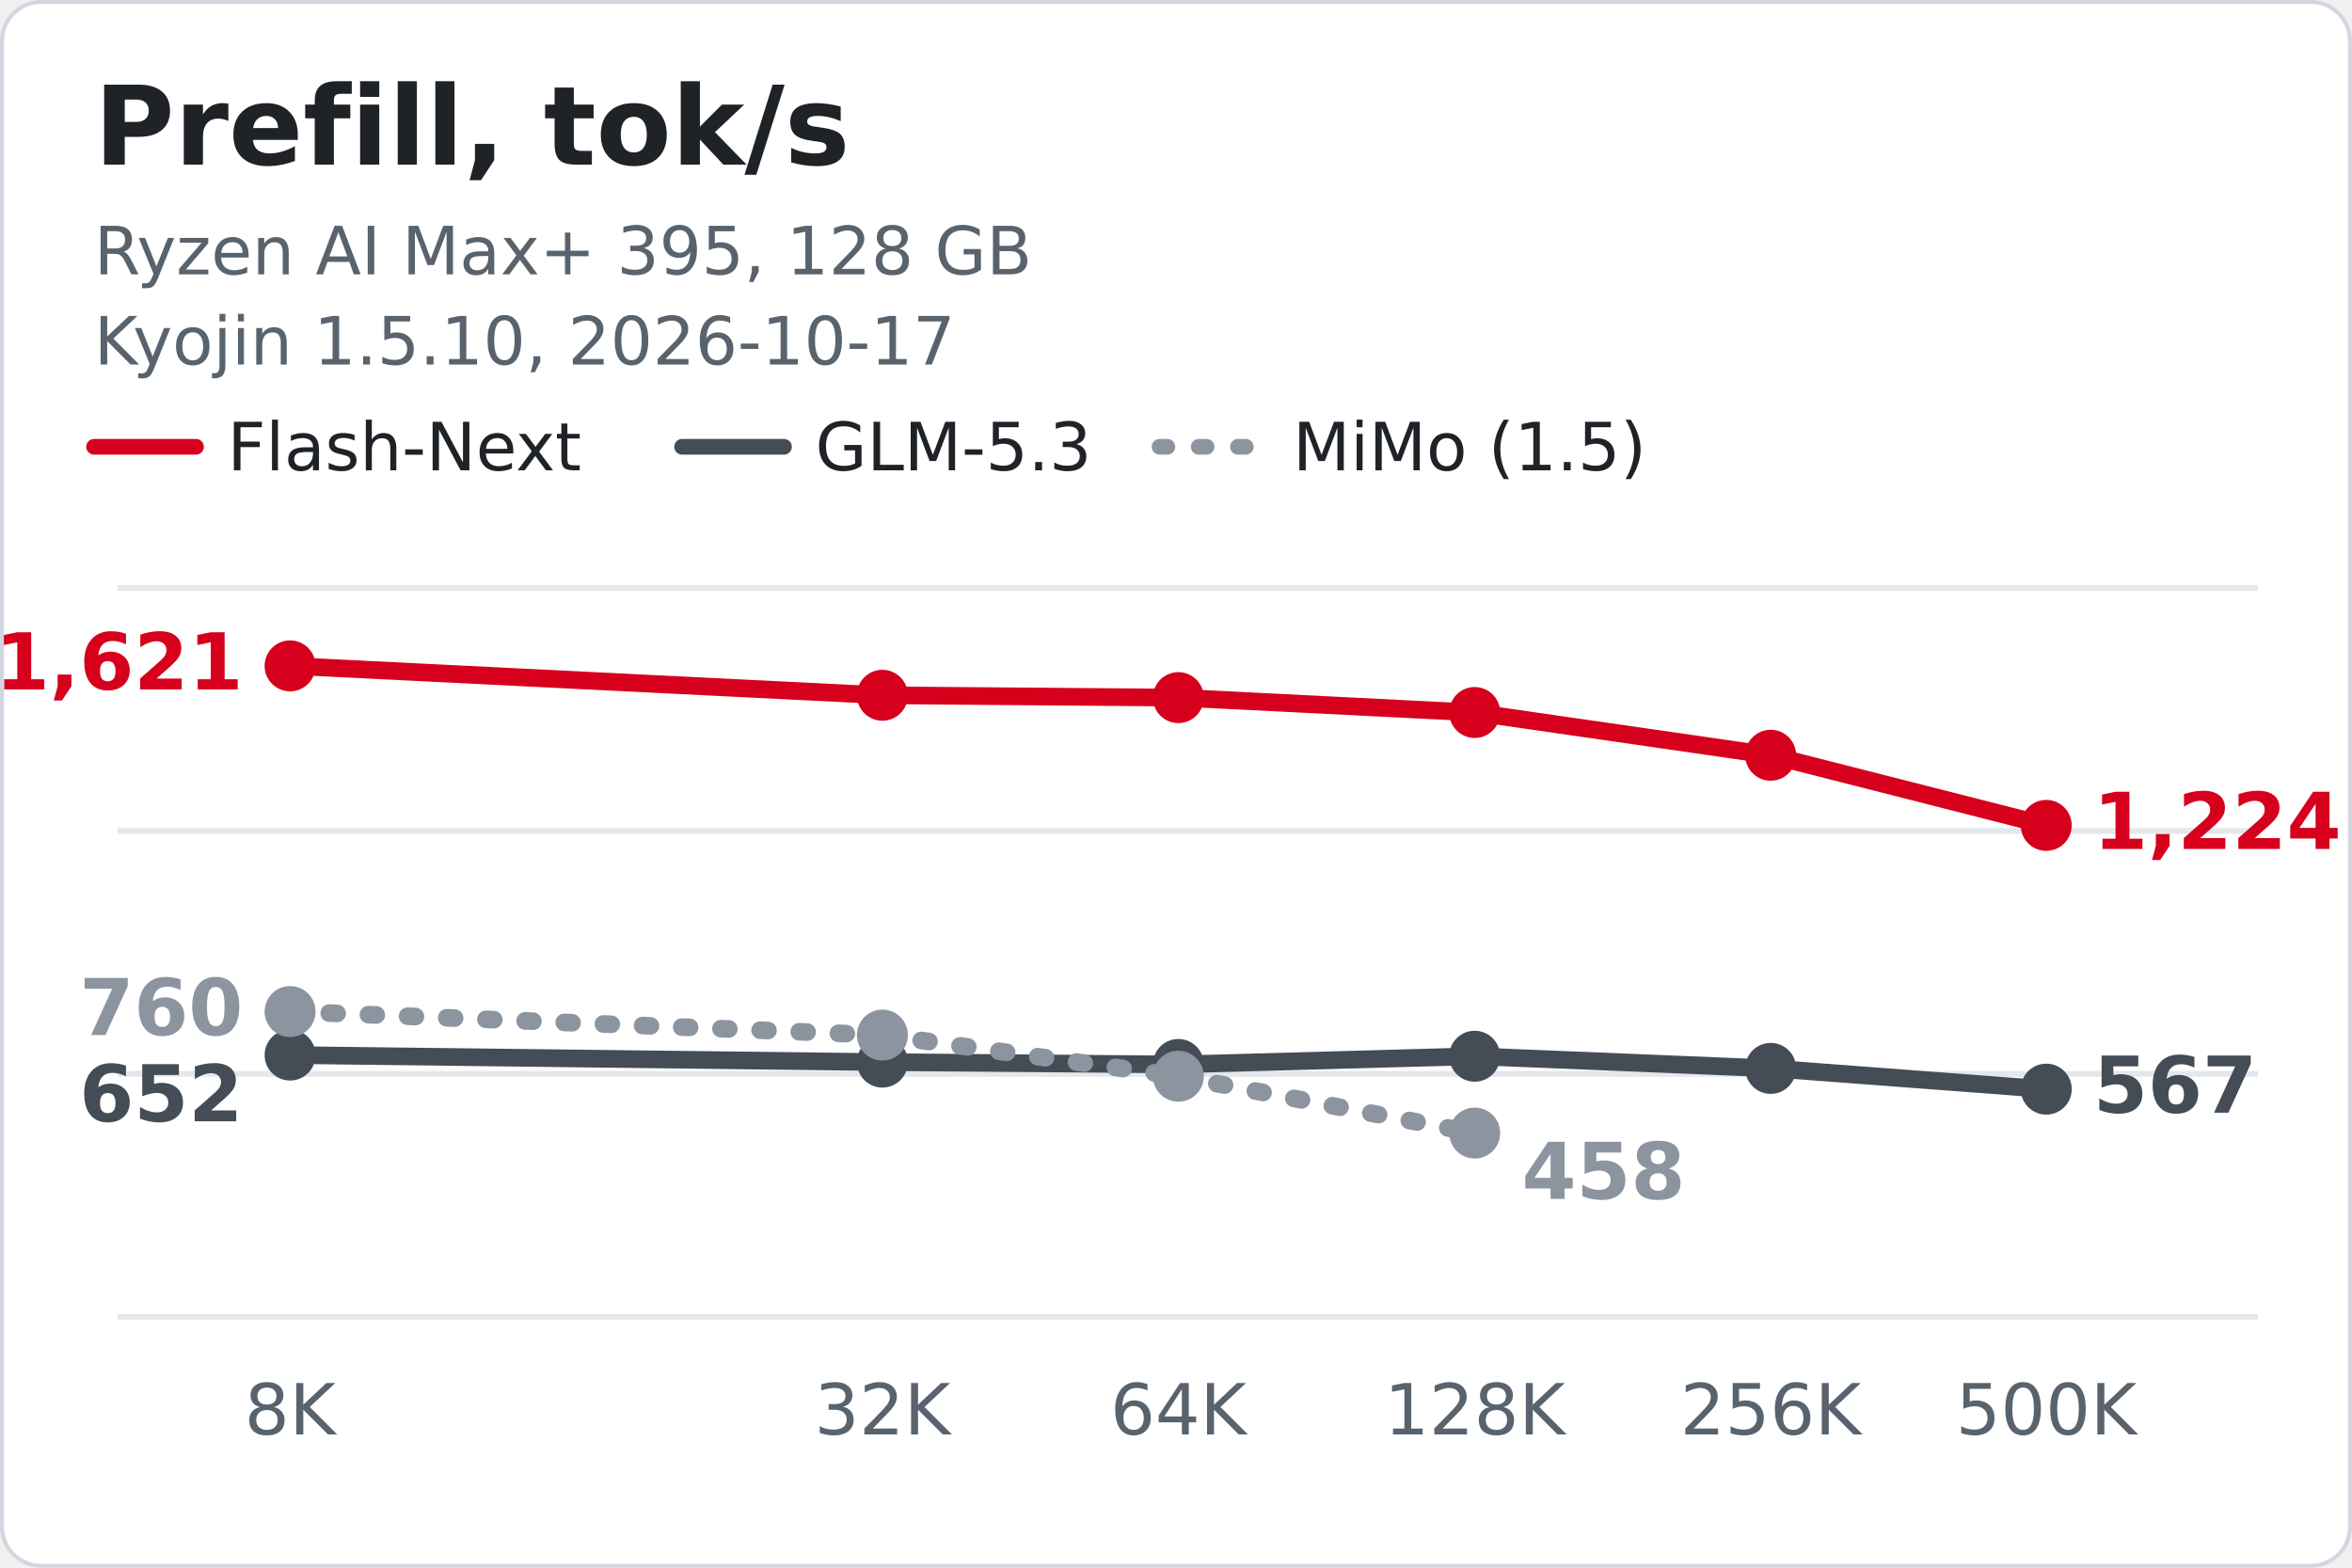
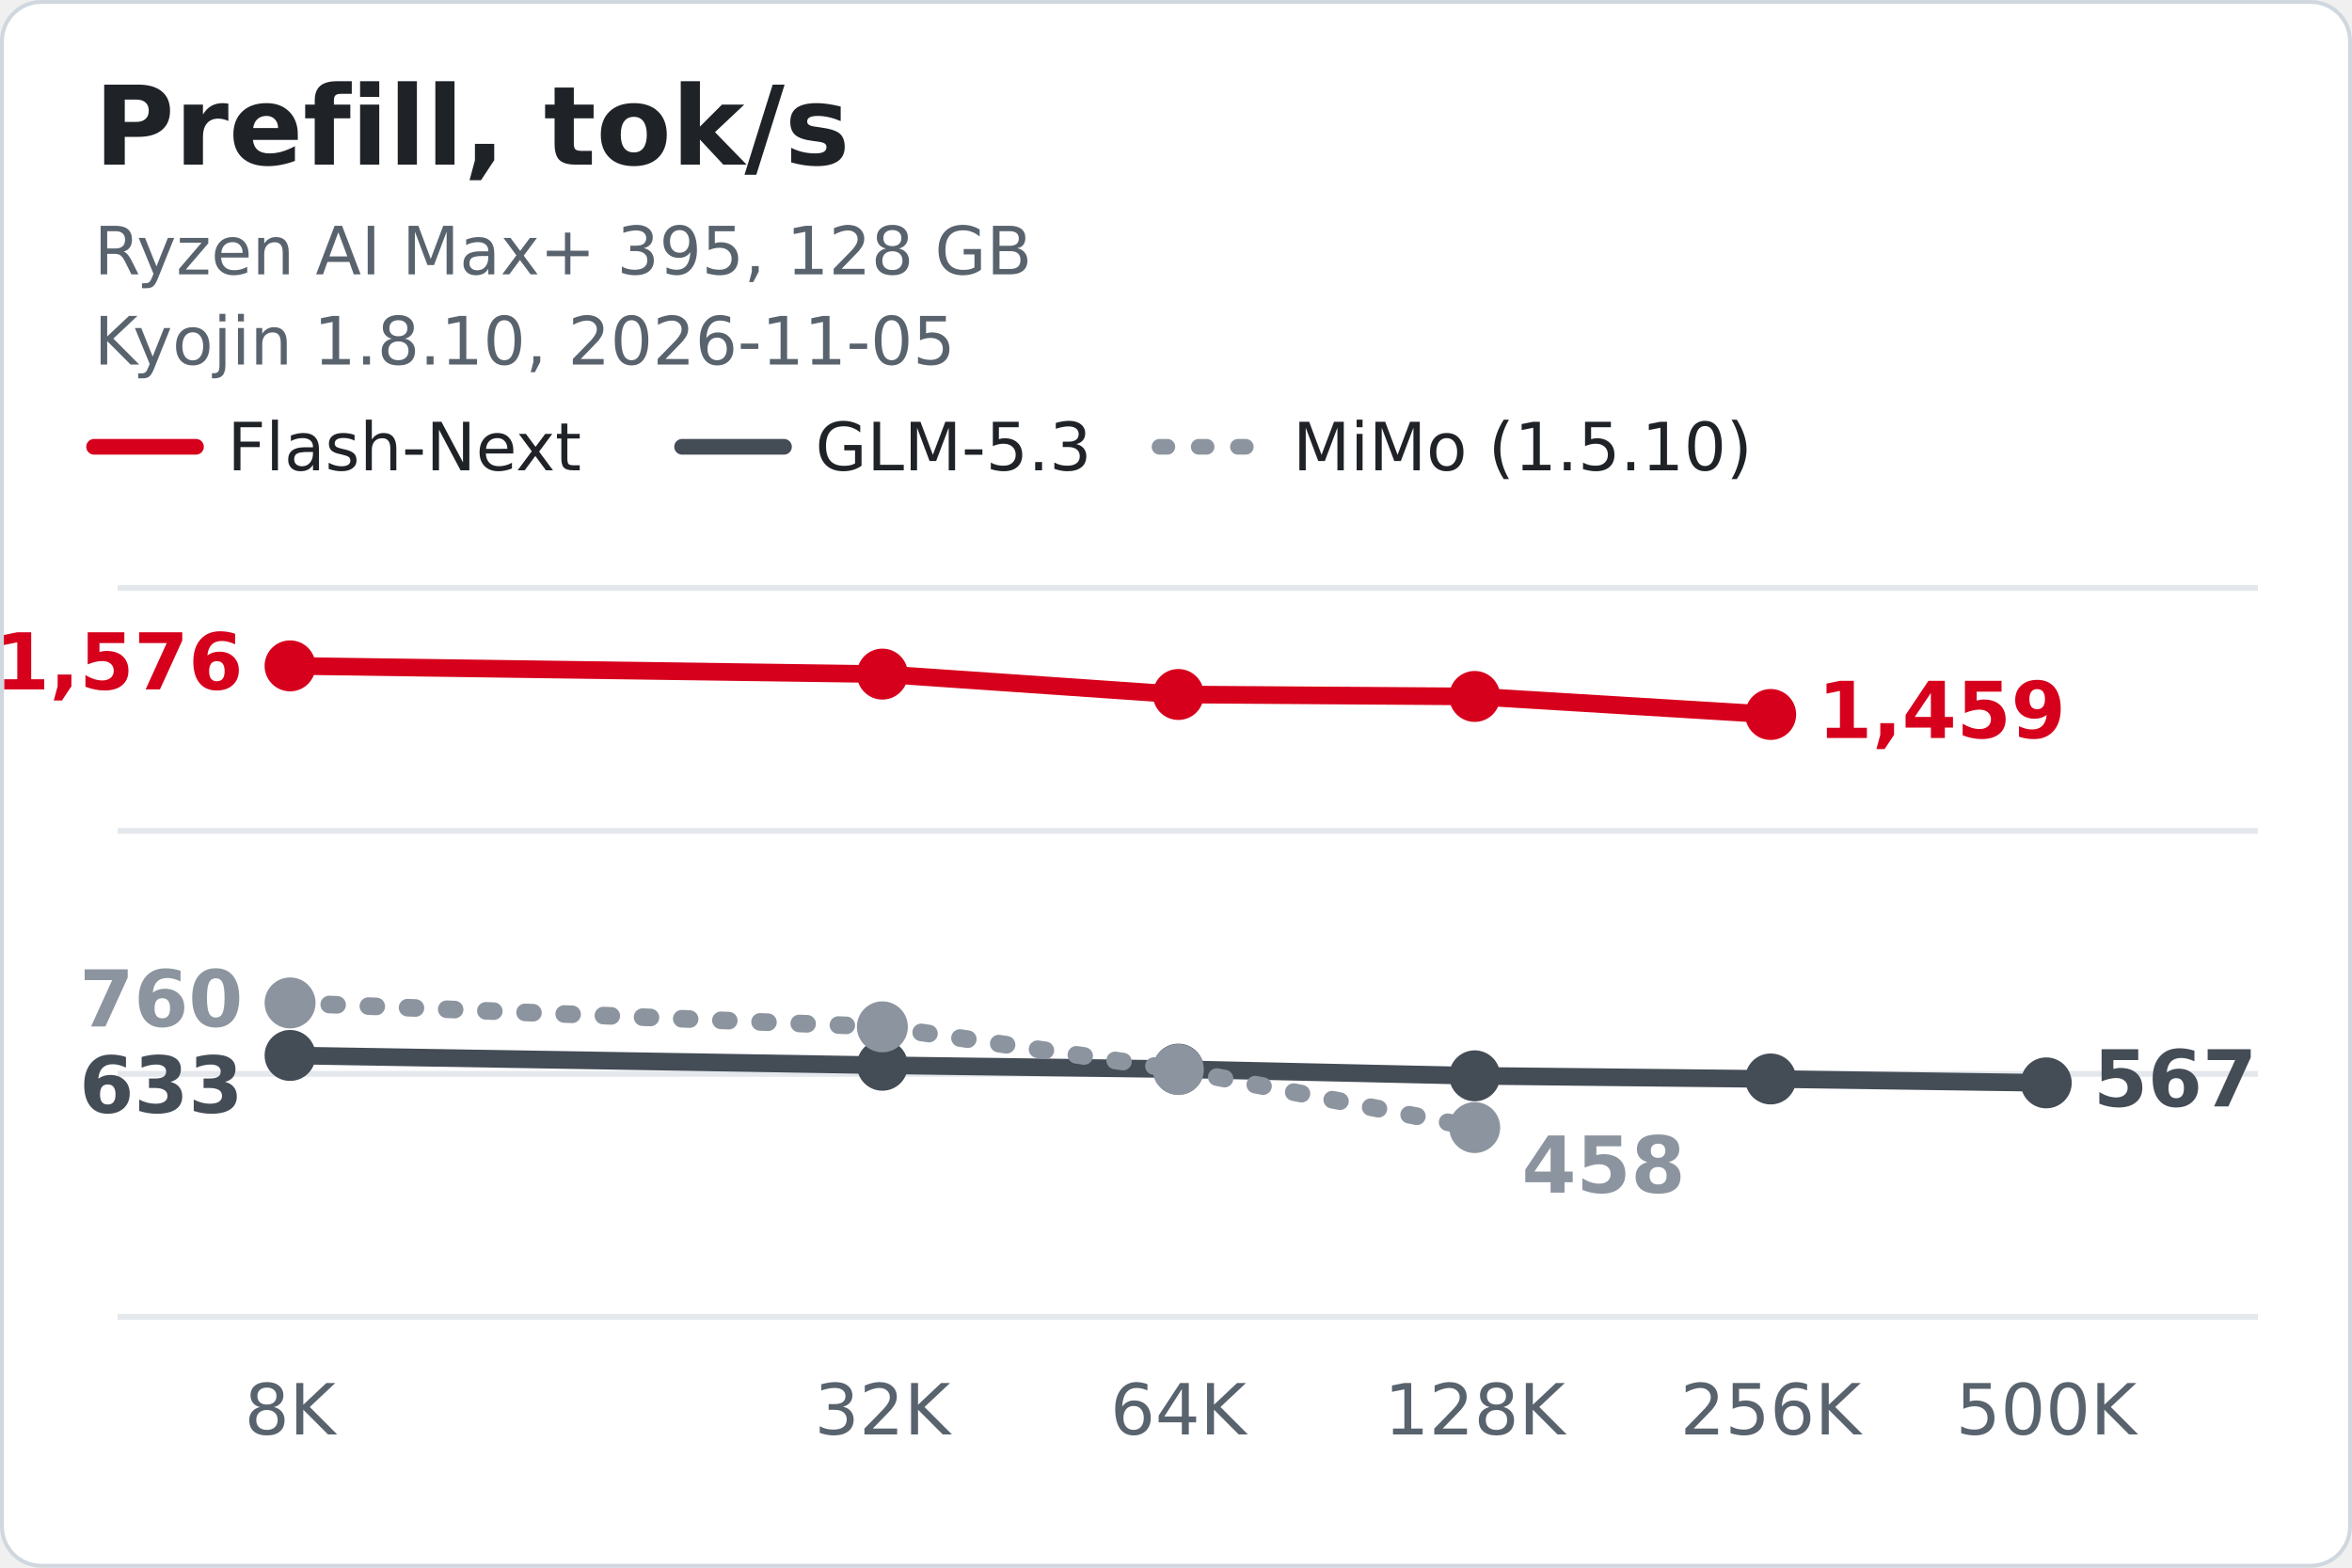
<svg xmlns="http://www.w3.org/2000/svg" width="600" height="400" viewBox="0 0 600 400" font-family="-apple-system,'Segoe UI','Ubuntu Sans','DejaVu Sans',Helvetica,Arial,sans-serif">
  <rect x="0.5" y="0.5" width="599" height="399" rx="10" fill="#FFFFFF" stroke="#D0D7DE" />
  <text x="24.0" y="42.0" fill="#1F2328" font-size="28" text-anchor="start" font-weight="700">Prefill, tok/s</text>
  <text x="24.0" y="70.0" fill="#59636E" font-size="17" text-anchor="start" font-weight="400">Ryzen AI Max+ 395, 128 GB</text>
-   <text x="24.0" y="93.0" fill="#59636E" font-size="17" text-anchor="start" font-weight="400">Kyojin 1.5.10, 2026-10-17</text>
+   <text x="24.0" y="93.0" fill="#59636E" font-size="17" text-anchor="start" font-weight="400">Kyojin 1.8.10, 2026-11-05</text>
  <line x1="30" x2="576" y1="336.0" y2="336.0" stroke="#E4E8EC" stroke-width="1.5" />
  <line x1="30" x2="576" y1="274.0" y2="274.0" stroke="#E4E8EC" stroke-width="1.5" />
  <line x1="30" x2="576" y1="212.0" y2="212.0" stroke="#E4E8EC" stroke-width="1.5" />
  <line x1="30" x2="576" y1="150.0" y2="150.0" stroke="#E4E8EC" stroke-width="1.5" />
  <text x="74.0" y="366.0" fill="#59636E" font-size="18" text-anchor="middle" font-weight="400">8K</text>
  <text x="225.1" y="366.0" fill="#59636E" font-size="18" text-anchor="middle" font-weight="400">32K</text>
  <text x="300.6" y="366.0" fill="#59636E" font-size="18" text-anchor="middle" font-weight="400">64K</text>
  <text x="376.2" y="366.0" fill="#59636E" font-size="18" text-anchor="middle" font-weight="400">128K</text>
  <text x="451.7" y="366.0" fill="#59636E" font-size="18" text-anchor="middle" font-weight="400">256K</text>
  <text x="522.0" y="366.0" fill="#59636E" font-size="18" text-anchor="middle" font-weight="400">500K</text>
  <line x1="24" x2="50" y1="114" y2="114" stroke="#D6001C" stroke-width="4" stroke-linecap="round" />
  <text x="58.0" y="120.0" fill="#1F2328" font-size="17" text-anchor="start" font-weight="400">Flash-Next</text>
  <line x1="174.0" x2="200.0" y1="114" y2="114" stroke="#444C56" stroke-width="4" stroke-linecap="round" />
  <text x="208.0" y="120.0" fill="#1F2328" font-size="17" text-anchor="start" font-weight="400">GLM-5.3</text>
  <line x1="295.8" x2="321.8" y1="114" y2="114" stroke="#8C959F" stroke-width="4" stroke-linecap="round" stroke-dasharray="2 8" />
-   <text x="329.8" y="120.0" fill="#1F2328" font-size="17" text-anchor="start" font-weight="400">MiMo (1.5)</text>
-   <line x1="74.0" y1="169.9" x2="225.1" y2="177.4" stroke="#D6001C" stroke-width="4.5" stroke-linecap="round" />
-   <line x1="225.1" y1="177.4" x2="300.6" y2="178.0" stroke="#D6001C" stroke-width="4.5" stroke-linecap="round" />
-   <line x1="300.6" y1="178.0" x2="376.2" y2="181.8" stroke="#D6001C" stroke-width="4.5" stroke-linecap="round" />
-   <line x1="376.2" y1="181.8" x2="451.7" y2="192.7" stroke="#D6001C" stroke-width="4.5" stroke-linecap="round" />
-   <line x1="451.7" y1="192.7" x2="522.0" y2="210.6" stroke="#D6001C" stroke-width="4.5" stroke-linecap="round" />
+   <text x="329.8" y="120.0" fill="#1F2328" font-size="17" text-anchor="start" font-weight="400">MiMo (1.5.10)</text>
+   <line x1="74.0" y1="169.9" x2="225.1" y2="172.0" stroke="#D6001C" stroke-width="4.5" stroke-linecap="round" />
+   <line x1="225.1" y1="172.0" x2="300.6" y2="177.2" stroke="#D6001C" stroke-width="4.5" stroke-linecap="round" />
+   <line x1="300.6" y1="177.2" x2="376.2" y2="177.7" stroke="#D6001C" stroke-width="4.5" stroke-linecap="round" />
+   <line x1="376.2" y1="177.7" x2="451.7" y2="182.3" stroke="#D6001C" stroke-width="4.5" stroke-linecap="round" />
  <circle cx="74.0" cy="169.9" r="6.5" fill="#D6001C" />
-   <circle cx="225.1" cy="177.4" r="6.5" fill="#D6001C" />
-   <circle cx="300.6" cy="178.0" r="6.5" fill="#D6001C" />
-   <circle cx="376.2" cy="181.8" r="6.5" fill="#D6001C" />
-   <circle cx="451.7" cy="192.7" r="6.5" fill="#D6001C" />
-   <circle cx="522.0" cy="210.6" r="6.5" fill="#D6001C" />
-   <line x1="74.0" y1="269.2" x2="225.1" y2="271.0" stroke="#444C56" stroke-width="4.5" stroke-linecap="round" />
-   <line x1="225.1" y1="271.0" x2="300.6" y2="271.6" stroke="#444C56" stroke-width="4.5" stroke-linecap="round" />
-   <line x1="300.6" y1="271.6" x2="376.2" y2="269.5" stroke="#444C56" stroke-width="4.5" stroke-linecap="round" />
-   <line x1="376.2" y1="269.5" x2="451.7" y2="272.6" stroke="#444C56" stroke-width="4.5" stroke-linecap="round" />
-   <line x1="451.7" y1="272.6" x2="522.0" y2="277.9" stroke="#444C56" stroke-width="4.5" stroke-linecap="round" />
-   <circle cx="74.0" cy="269.2" r="6.5" fill="#444C56" />
-   <circle cx="225.1" cy="271.0" r="6.5" fill="#444C56" />
-   <circle cx="300.6" cy="271.6" r="6.5" fill="#444C56" />
-   <circle cx="376.2" cy="269.5" r="6.5" fill="#444C56" />
-   <circle cx="451.7" cy="272.6" r="6.5" fill="#444C56" />
-   <circle cx="522.0" cy="277.9" r="6.5" fill="#444C56" />
-   <line x1="74.0" y1="258.1" x2="225.1" y2="264.1" stroke="#8C959F" stroke-width="4.5" stroke-linecap="round" stroke-dasharray="2 8" />
-   <line x1="225.1" y1="264.1" x2="300.6" y2="274.6" stroke="#8C959F" stroke-width="4.5" stroke-linecap="round" stroke-dasharray="2 8" />
-   <line x1="300.6" y1="274.6" x2="376.2" y2="289.1" stroke="#8C959F" stroke-width="4.5" stroke-linecap="round" stroke-dasharray="2 8" />
-   <circle cx="74.0" cy="258.1" r="6.5" fill="#8C959F" />
-   <circle cx="225.1" cy="264.1" r="6.5" fill="#8C959F" />
-   <circle cx="300.6" cy="274.6" r="6.5" fill="#8C959F" />
-   <circle cx="376.2" cy="289.1" r="6.5" fill="#8C959F" />
-   <text x="62.0" y="175.9" fill="#D6001C" font-size="20" text-anchor="end" font-weight="700">1,621</text>
-   <text x="62.0" y="286.1" fill="#444C56" font-size="20" text-anchor="end" font-weight="700">652</text>
-   <text x="62.0" y="264.1" fill="#8C959F" font-size="20" text-anchor="end" font-weight="700">760</text>
-   <text x="534.0" y="216.6" fill="#D6001C" font-size="20" text-anchor="start" font-weight="700">1,224</text>
-   <text x="534.0" y="283.9" fill="#444C56" font-size="20" text-anchor="start" font-weight="700">567</text>
-   <text x="388.2" y="305.9" fill="#8C959F" font-size="20" text-anchor="start" font-weight="700">458</text>
+   <circle cx="225.1" cy="172.0" r="6.5" fill="#D6001C" />
+   <circle cx="300.6" cy="177.2" r="6.5" fill="#D6001C" />
+   <circle cx="376.2" cy="177.7" r="6.5" fill="#D6001C" />
+   <circle cx="451.7" cy="182.3" r="6.5" fill="#D6001C" />
+   <line x1="74.0" y1="269.3" x2="225.1" y2="271.8" stroke="#444C56" stroke-width="4.5" stroke-linecap="round" />
+   <line x1="225.1" y1="271.8" x2="300.6" y2="272.8" stroke="#444C56" stroke-width="4.5" stroke-linecap="round" />
+   <line x1="300.6" y1="272.8" x2="376.2" y2="274.5" stroke="#444C56" stroke-width="4.5" stroke-linecap="round" />
+   <line x1="376.2" y1="274.5" x2="451.7" y2="275.3" stroke="#444C56" stroke-width="4.5" stroke-linecap="round" />
+   <line x1="451.7" y1="275.3" x2="522.0" y2="276.3" stroke="#444C56" stroke-width="4.5" stroke-linecap="round" />
+   <circle cx="74.0" cy="269.3" r="6.5" fill="#444C56" />
+   <circle cx="225.1" cy="271.8" r="6.5" fill="#444C56" />
+   <circle cx="300.6" cy="272.8" r="6.5" fill="#444C56" />
+   <circle cx="376.2" cy="274.5" r="6.5" fill="#444C56" />
+   <circle cx="451.7" cy="275.3" r="6.5" fill="#444C56" />
+   <circle cx="522.0" cy="276.3" r="6.5" fill="#444C56" />
+   <line x1="74.0" y1="255.9" x2="225.1" y2="262.0" stroke="#8C959F" stroke-width="4.5" stroke-linecap="round" stroke-dasharray="2 8" />
+   <line x1="225.1" y1="262.0" x2="300.6" y2="272.9" stroke="#8C959F" stroke-width="4.5" stroke-linecap="round" stroke-dasharray="2 8" />
+   <line x1="300.6" y1="272.9" x2="376.2" y2="287.7" stroke="#8C959F" stroke-width="4.5" stroke-linecap="round" stroke-dasharray="2 8" />
+   <circle cx="74.0" cy="255.9" r="6.5" fill="#8C959F" />
+   <circle cx="225.1" cy="262.0" r="6.5" fill="#8C959F" />
+   <circle cx="300.6" cy="272.9" r="6.5" fill="#8C959F" />
+   <circle cx="376.2" cy="287.7" r="6.5" fill="#8C959F" />
+   <text x="62.0" y="175.9" fill="#D6001C" font-size="20" text-anchor="end" font-weight="700">1,576</text>
+   <text x="62.0" y="283.9" fill="#444C56" font-size="20" text-anchor="end" font-weight="700">633</text>
+   <text x="62.0" y="261.9" fill="#8C959F" font-size="20" text-anchor="end" font-weight="700">760</text>
+   <text x="463.7" y="188.3" fill="#D6001C" font-size="20" text-anchor="start" font-weight="700">1,459</text>
+   <text x="534.0" y="282.3" fill="#444C56" font-size="20" text-anchor="start" font-weight="700">567</text>
+   <text x="388.2" y="304.3" fill="#8C959F" font-size="20" text-anchor="start" font-weight="700">458</text>
</svg>
